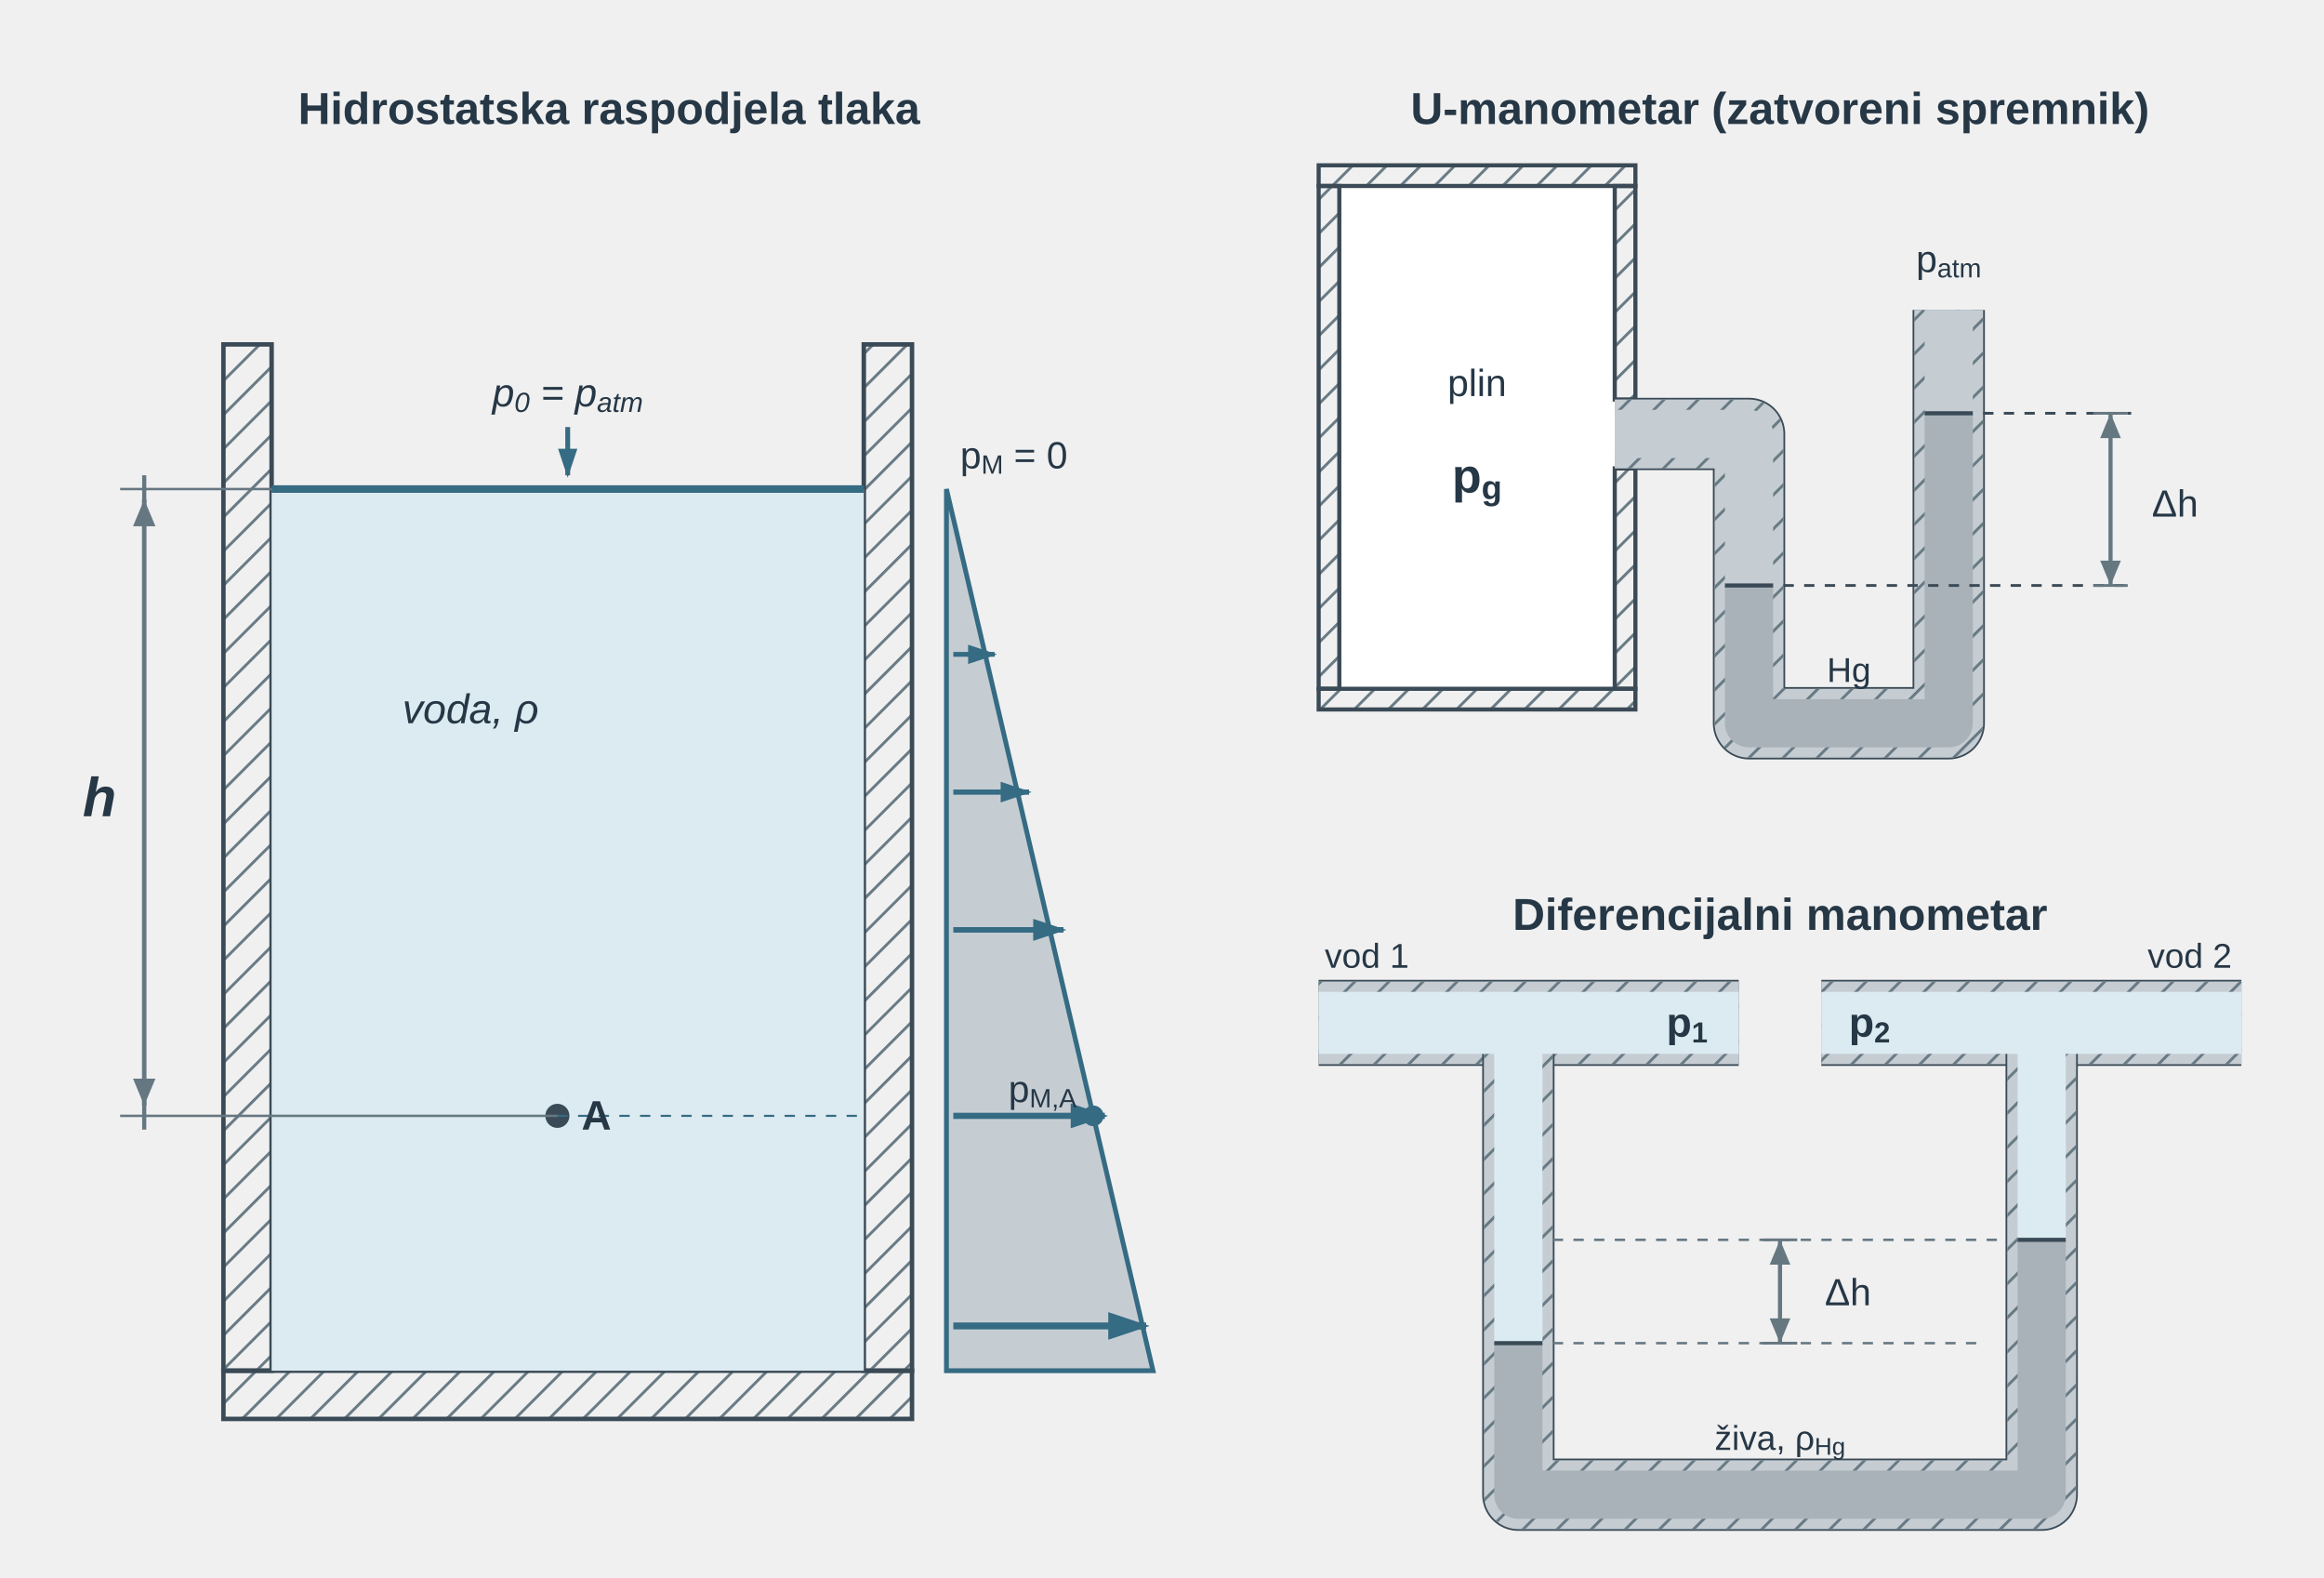
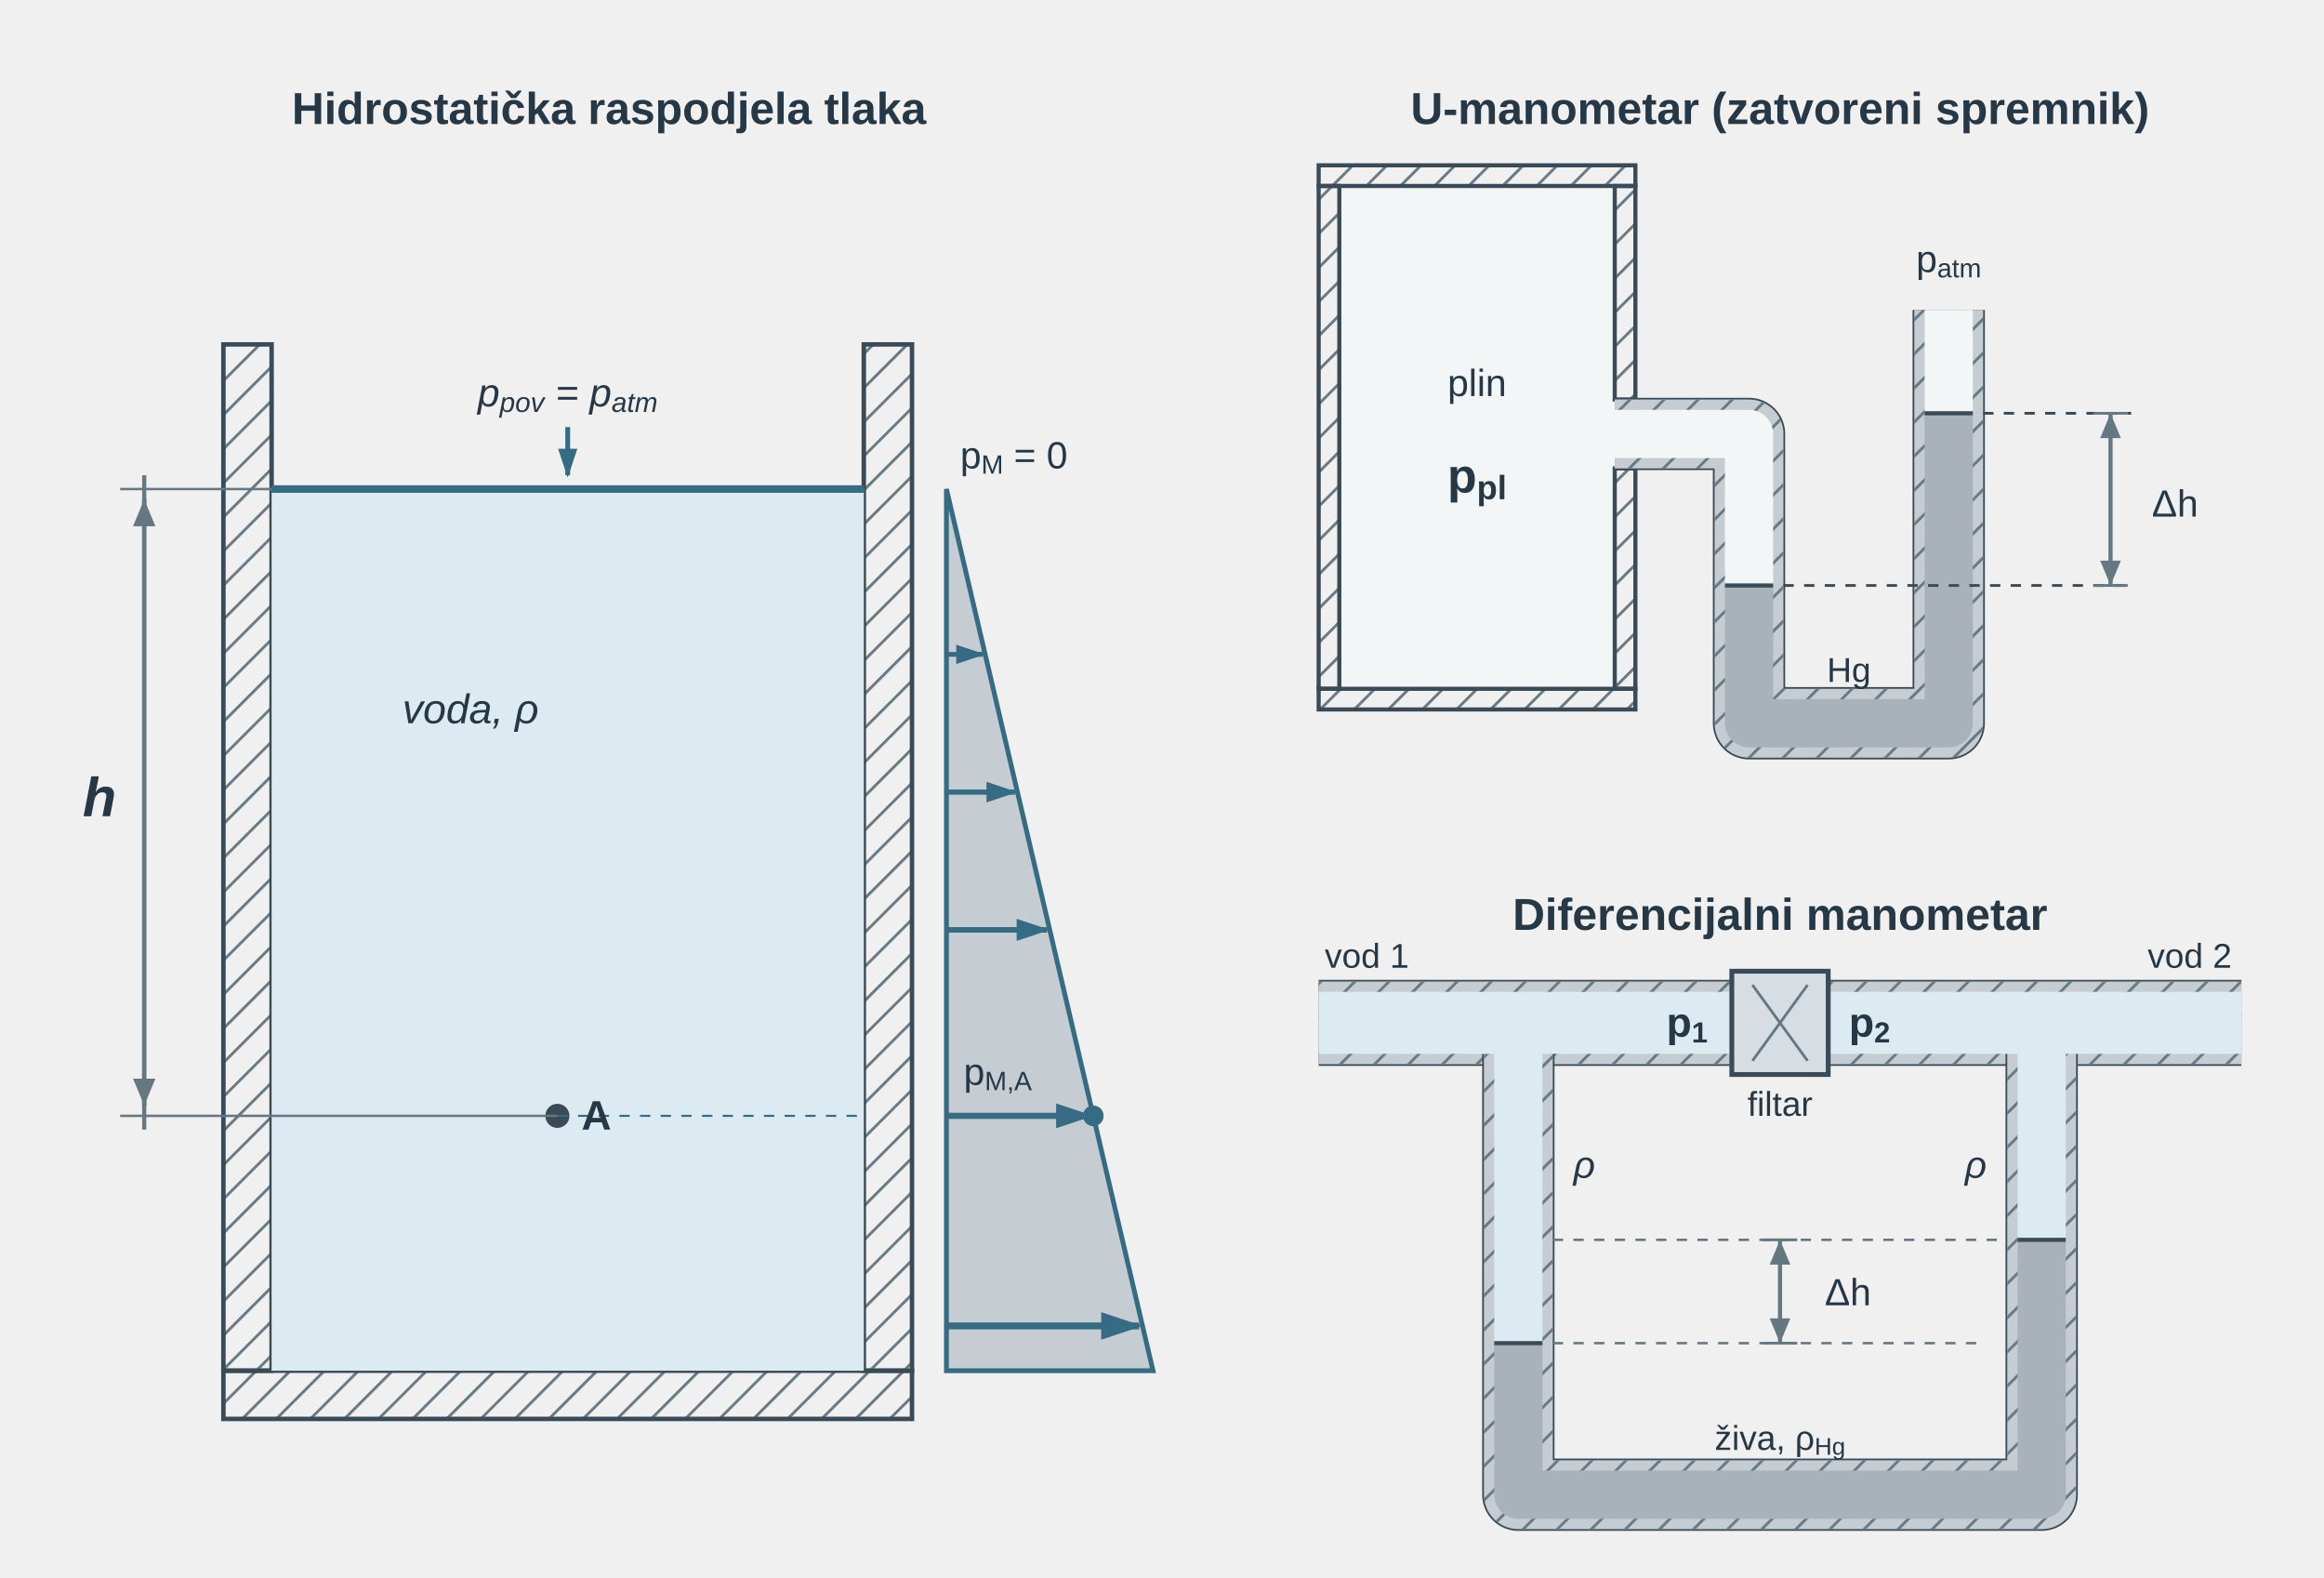
<svg xmlns="http://www.w3.org/2000/svg" viewBox="0 0 675 458" role="img" aria-labelledby="u03fup_title u03fup_desc" preserveAspectRatio="xMidYMid meet" style="display:block;width:100%;max-width:675px;height:auto;">
  <defs>
    <pattern id="u03fup_hatch" width="7" height="7" patternUnits="userSpaceOnUse" patternTransform="rotate(45)">
      <line x1="0" y1="0" x2="0" y2="7" stroke="#657781" stroke-width="1.6" />
    </pattern>
    <marker id="u03fup_aB" markerWidth="6" markerHeight="4" refX="5.5" refY="2" orient="auto">
      <path d="M0,0 L0,4 L6,2 z" fill="#356b83" />
    </marker>
    <marker id="u03fup_aDim" markerWidth="6" markerHeight="5" refX="6" refY="2.5" orient="auto">
      <path d="M0,0 L0,5 L6,2.5 z" fill="#657781" />
    </marker>
    <marker id="u03fup_aDimR" markerWidth="6" markerHeight="5" refX="6" refY="2.5" orient="auto-start-reverse">
      <path d="M0,0 L0,5 L6,2.5 z" fill="#657781" />
    </marker>
    <marker id="u03intro_dim" markerWidth="6" markerHeight="5" refX="6" refY="2.5" orient="auto">
      <path d="M0 0 L0 5 L6 2.5 Z" fill="#657781" stroke="none" stroke-width="1.2" />
    </marker>
    <marker id="u03intro_dimL" markerWidth="6" markerHeight="5" refX="6" refY="2.5" orient="auto-start-reverse">
      <path d="M0 0 L0 5 L6 2.5 Z" fill="#657781" stroke="none" stroke-width="1.2" />
    </marker>
  </defs>
  <g id="u03fup_title-scene-1" transform="translate(-13.1094 -10)">
    <rect x="78" y="408" width="200" height="14" fill="url(#u03fup_hatch)" stroke="#3a4a56" stroke-width="1.3" />
    <rect x="78" y="110" width="14" height="298" fill="url(#u03fup_hatch)" stroke="#3a4a56" stroke-width="1.3" />
    <rect x="264" y="110" width="14" height="298" fill="url(#u03fup_hatch)" stroke="#3a4a56" stroke-width="1.3" />
    <rect x="92" y="152" width="172" height="256" fill="#dcebf1" />
    <line x1="92" y1="152" x2="264" y2="152" stroke="#356b83" stroke-width="2.2" />
    <line x1="178" y1="134" x2="178" y2="148" stroke="#356b83" stroke-width="1.4" marker-end="url(#u03fup_aB)" />
    <circle cx="175" cy="334" r="3.5" fill="#3a4a56" />
    <line x1="175" y1="334" x2="264" y2="334" stroke="#356b83" stroke-width="0.6" stroke-dasharray="3,3" />
    <polygon points="288,152 288,408 348,408" fill="#c5cdd3" stroke="#356b83" stroke-width="1.4" />
-     <line x1="290" y1="200" x2="302" y2="200" stroke="#356b83" stroke-width="1.4" marker-end="url(#u03fup_aB)" />
-     <line x1="290" y1="240" x2="312" y2="240" stroke="#356b83" stroke-width="1.5" marker-end="url(#u03fup_aB)" />
-     <line x1="290" y1="280" x2="322" y2="280" stroke="#356b83" stroke-width="1.6" marker-end="url(#u03fup_aB)" />
-     <line x1="290" y1="334" x2="334" y2="334" stroke="#356b83" stroke-width="1.8" marker-end="url(#u03fup_aB)" />
-     <line x1="290" y1="395" x2="346" y2="395" stroke="#356b83" stroke-width="2.0" marker-end="url(#u03fup_aB)" />
+     <line x1="288" y1="200" x2="298.55" y2="200" stroke="#356b83" stroke-width="1.4" marker-end="url(#u03fup_aB)" />
+     <line x1="288" y1="240" x2="307.88" y2="240" stroke="#356b83" stroke-width="1.5" marker-end="url(#u03fup_aB)" />
+     <line x1="288" y1="280" x2="317.2" y2="280" stroke="#356b83" stroke-width="1.6" marker-end="url(#u03fup_aB)" />
+     <line x1="288" y1="334" x2="329.76" y2="334" stroke="#356b83" stroke-width="1.8" marker-end="url(#u03fup_aB)" />
+     <line x1="288" y1="395" x2="343.95" y2="395" stroke="#356b83" stroke-width="2.0" marker-end="url(#u03fup_aB)" />
    <circle cx="330.656" cy="334" r="3" fill="#356b83" />
    <line x1="92" y1="152" x2="48" y2="152" stroke="#657781" stroke-width="0.7" />
    <line x1="175" y1="334" x2="48" y2="334" stroke="#657781" stroke-width="0.7" />
    <line x1="55" y1="148" x2="55" y2="156" stroke="#657781" stroke-width="1.2" />
    <line x1="55" y1="330" x2="55" y2="338" stroke="#657781" stroke-width="1.2" />
    <line x1="55" y1="155" x2="55" y2="331" stroke="#657781" stroke-width="1.3" marker-start="url(#u03fup_aDimR)" marker-end="url(#u03fup_aDim)" />
-     <text x="190" y="46" font-family="Arial, Liberation Sans, sans-serif" font-size="13" font-weight="700" text-anchor="middle" fill="#263746">Hidrostatska raspodjela tlaka</text>
-     <text x="178" y="128" font-family="Arial, Liberation Sans, sans-serif" font-size="11.5" text-anchor="middle" fill="#263746" font-style="italic">p<tspan baseline-shift="sub" font-size="0.7em">0</tspan> = p<tspan baseline-shift="sub" font-size="0.7em">atm</tspan>
+     <text x="190" y="46" font-family="Arial, Liberation Sans, sans-serif" font-size="13" font-weight="700" text-anchor="middle" fill="#263746">Hidrostatička raspodjela tlaka</text>
+     <text x="178" y="128" font-family="Arial, Liberation Sans, sans-serif" font-size="11.5" text-anchor="middle" fill="#263746" font-style="italic">p<tspan baseline-shift="sub" font-size="0.7em">pov</tspan> = p<tspan baseline-shift="sub" font-size="0.7em">atm</tspan>
    </text>
    <text x="130" y="220" font-family="Arial, Liberation Sans, sans-serif" font-size="12" font-style="italic" fill="#263746">voda, ρ</text>
    <text x="182" y="338" font-family="Arial, Liberation Sans, sans-serif" font-size="12" font-weight="700" fill="#263746">A</text>
    <text x="292" y="146" fill="#263746" font-family="Arial, Liberation Sans, sans-serif" font-size="11" text-anchor="start">p<tspan baseline-shift="sub" font-size="0.7em">M</tspan> = 0</text>
-     <text x="306" y="330" fill="#263746" font-family="Arial, Liberation Sans, sans-serif" font-size="11" text-anchor="start">p<tspan baseline-shift="sub" font-size="0.7em">M,A</tspan>
+     <text x="293" y="325" fill="#263746" font-family="Arial, Liberation Sans, sans-serif" font-size="11" text-anchor="start">p<tspan baseline-shift="sub" font-size="0.7em">M,A</tspan>
    </text>
    <text x="42" y="247" font-family="Arial, Liberation Sans, sans-serif" font-size="16" font-style="italic" font-weight="700" text-anchor="middle" fill="#263746">h</text>
  </g>
  <g id="u03fup_title-scene-2" transform="translate(-5 -10)">
    <g>
      <text x="522" y="46" font-family="Arial, Liberation Sans, sans-serif" font-size="13" fill="#263746" text-anchor="middle" font-weight="700">U-manometar (zatvoreni spremnik)</text>
-       <rect x="394" y="64" width="80" height="146" fill="#ffffff" stroke="none" stroke-width="1.2" />
+       <rect x="394" y="64" width="80" height="146" fill="#f3f6f7" stroke="none" stroke-width="1.2" />
      <rect x="388" y="58" width="92" height="6" fill="url(#u03fup_hatch)" stroke="#3a4a56" stroke-width="1.2" />
      <rect x="388" y="64" width="6" height="146" fill="url(#u03fup_hatch)" stroke="#3a4a56" stroke-width="1.2" />
      <rect x="388" y="210" width="92" height="6" fill="url(#u03fup_hatch)" stroke="#3a4a56" stroke-width="1.2" />
      <rect x="474" y="64" width="6" height="62" fill="url(#u03fup_hatch)" stroke="#3a4a56" stroke-width="1.2" />
      <rect x="474" y="146" width="6" height="64" fill="url(#u03fup_hatch)" stroke="#3a4a56" stroke-width="1.2" />
      <path d="M474 136 H513 V220 H571 V100" fill="none" stroke="#3a4a56" stroke-width="21" stroke-linejoin="round" />
      <path d="M474 136 H513 V220 H571 V100" fill="none" stroke="#c5cdd3" stroke-width="20" stroke-linejoin="round" />
      <path d="M474 136 H513 V220 H571 V100" fill="none" stroke="url(#u03fup_hatch)" stroke-width="20" stroke-linejoin="round" />
-       <path d="M474 136 H513 V180" fill="none" stroke="#c5cdd3" stroke-width="14" stroke-linejoin="round" />
+       <path d="M474 136 H513 V180" fill="none" stroke="#f3f6f7" stroke-width="14" stroke-linejoin="round" />
      <path d="M513 180 V220 H571 V130" fill="none" stroke="#a9b2b9" stroke-width="14" stroke-linejoin="round" />
-       <path d="M571 130 V100" fill="none" stroke="#c5cdd3" stroke-width="14" stroke-linejoin="round" />
+       <path d="M571 130 V100" fill="none" stroke="#f3f6f7" stroke-width="14" stroke-linejoin="round" />
      <text x="434" y="125" font-family="Arial, Liberation Sans, sans-serif" font-size="11" fill="#263746" text-anchor="middle">plin</text>
-       <text x="434" y="153" font-family="Arial, Liberation Sans, sans-serif" font-size="14" fill="#263746" text-anchor="middle" font-weight="700">p<tspan baseline-shift="sub" font-size="0.7em">g</tspan>
+       <text x="434" y="153" font-family="Arial, Liberation Sans, sans-serif" font-size="14" fill="#263746" text-anchor="middle" font-weight="700">p<tspan baseline-shift="sub" font-size="0.7em">pl</tspan>
      </text>
      <text x="571" y="89" font-family="Arial, Liberation Sans, sans-serif" font-size="11" fill="#263746" text-anchor="middle">p<tspan baseline-shift="sub" font-size="0.7em">atm</tspan>
      </text>
      <line x1="506" y1="180" x2="520" y2="180" stroke="#3a4a56" stroke-width="1.2" />
      <line x1="564" y1="130" x2="578" y2="130" stroke="#3a4a56" stroke-width="1.2" />
      <line x1="523" y1="180" x2="624" y2="180" stroke="#3a4a56" stroke-width="0.8" stroke-dasharray="3,3" />
      <line x1="581" y1="130" x2="624" y2="130" stroke="#3a4a56" stroke-width="0.8" stroke-dasharray="3,3" />
      <line x1="613" y1="130" x2="623" y2="130" stroke="#657781" stroke-width="0.8" />
      <line x1="613" y1="180" x2="623" y2="180" stroke="#657781" stroke-width="0.8" />
      <line x1="618" y1="130" x2="618" y2="180" stroke="#657781" stroke-width="1.2" marker-start="url(#u03intro_dimL)" marker-end="url(#u03intro_dim)" />
      <text x="630" y="160" font-family="Arial, Liberation Sans, sans-serif" font-size="11" fill="#263746" text-anchor="start">Δh</text>
      <text x="542" y="208" font-family="Arial, Liberation Sans, sans-serif" font-size="10" fill="#263746" text-anchor="middle">Hg</text>
      <text x="522" y="280" font-family="Arial, Liberation Sans, sans-serif" font-size="13" fill="#263746" text-anchor="middle" font-weight="700">Diferencijalni manometar</text>
      <path d="M388 307 H510" fill="none" stroke="#3a4a56" stroke-width="25" stroke-linejoin="round" />
      <path d="M388 307 H510" fill="none" stroke="#c5cdd3" stroke-width="24" stroke-linejoin="round" />
      <path d="M388 307 H510" fill="none" stroke="url(#u03fup_hatch)" stroke-width="24" stroke-linejoin="round" />
      <path d="M534 307 H656" fill="none" stroke="#3a4a56" stroke-width="25" stroke-linejoin="round" />
      <path d="M534 307 H656" fill="none" stroke="#c5cdd3" stroke-width="24" stroke-linejoin="round" />
      <path d="M534 307 H656" fill="none" stroke="url(#u03fup_hatch)" stroke-width="24" stroke-linejoin="round" />
      <path d="M446 307 V444 H598 V307" fill="none" stroke="#3a4a56" stroke-width="21" stroke-linejoin="round" />
      <path d="M446 307 V444 H598 V307" fill="none" stroke="#c5cdd3" stroke-width="20" stroke-linejoin="round" />
      <path d="M446 307 V444 H598 V307" fill="none" stroke="url(#u03fup_hatch)" stroke-width="20" stroke-linejoin="round" />
      <path d="M388 307 H510" fill="none" stroke="#dcebf1" stroke-width="18" stroke-linejoin="round" />
      <path d="M534 307 H656" fill="none" stroke="#dcebf1" stroke-width="18" stroke-linejoin="round" />
      <path d="M446 307 V400" fill="none" stroke="#dcebf1" stroke-width="14" stroke-linejoin="round" />
      <path d="M446 400 V444 H598 V370" fill="none" stroke="#a9b2b9" stroke-width="14" stroke-linejoin="round" />
      <path d="M598 370 V307" fill="none" stroke="#dcebf1" stroke-width="14" stroke-linejoin="round" />
+       <rect id="u03fup_filtar" x="508" y="292" width="28" height="30" fill="#d7dee3" stroke="#3a4a56" stroke-width="1.4" />
+       <line x1="514" y1="296" x2="530" y2="318" stroke="#657781" stroke-width="0.8" />
+       <line x1="530" y1="296" x2="514" y2="318" stroke="#657781" stroke-width="0.8" />
      <text x="402" y="291" font-family="Arial, Liberation Sans, sans-serif" font-size="10" fill="#263746" text-anchor="middle">vod 1</text>
+       <text x="522" y="334" font-family="Arial, Liberation Sans, sans-serif" font-size="10" fill="#263746" text-anchor="middle">filtar</text>
+       <text x="462" y="352" font-family="Arial, Liberation Sans, sans-serif" font-size="11" font-style="italic" fill="#263746" text-anchor="start">ρ</text>
+       <text x="582" y="352" font-family="Arial, Liberation Sans, sans-serif" font-size="11" font-style="italic" fill="#263746" text-anchor="end">ρ</text>
      <text x="641" y="291" font-family="Arial, Liberation Sans, sans-serif" font-size="10" fill="#263746" text-anchor="middle">vod 2</text>
      <text x="495" y="311" font-family="Arial, Liberation Sans, sans-serif" font-size="12" fill="#263746" text-anchor="middle" font-weight="700">p<tspan baseline-shift="sub" font-size="0.7em">1</tspan>
      </text>
      <text x="548" y="311" font-family="Arial, Liberation Sans, sans-serif" font-size="12" fill="#263746" text-anchor="middle" font-weight="700">p<tspan baseline-shift="sub" font-size="0.7em">2</tspan>
      </text>
      <line x1="439" y1="400" x2="453" y2="400" stroke="#3a4a56" stroke-width="1.2" />
      <line x1="591" y1="370" x2="605" y2="370" stroke="#3a4a56" stroke-width="1.2" />
      <line x1="456" y1="400" x2="581" y2="400" stroke="#657781" stroke-width="0.7" stroke-dasharray="3,3" />
      <line x1="456" y1="370" x2="588" y2="370" stroke="#657781" stroke-width="0.7" stroke-dasharray="3,3" />
      <line x1="517" y1="370" x2="527" y2="370" stroke="#657781" stroke-width="0.8" />
      <line x1="517" y1="400" x2="527" y2="400" stroke="#657781" stroke-width="0.8" />
      <line x1="522" y1="370" x2="522" y2="400" stroke="#657781" stroke-width="1.2" marker-start="url(#u03intro_dimL)" marker-end="url(#u03intro_dim)" />
      <text x="535" y="389" font-family="Arial, Liberation Sans, sans-serif" font-size="11" fill="#263746" text-anchor="start">Δh</text>
      <text x="522" y="431" font-family="Arial, Liberation Sans, sans-serif" font-size="10" fill="#263746" text-anchor="middle">živa, ρ<tspan baseline-shift="sub" font-size="0.7em">Hg</tspan>
      </text>
    </g>
  </g>
</svg>
